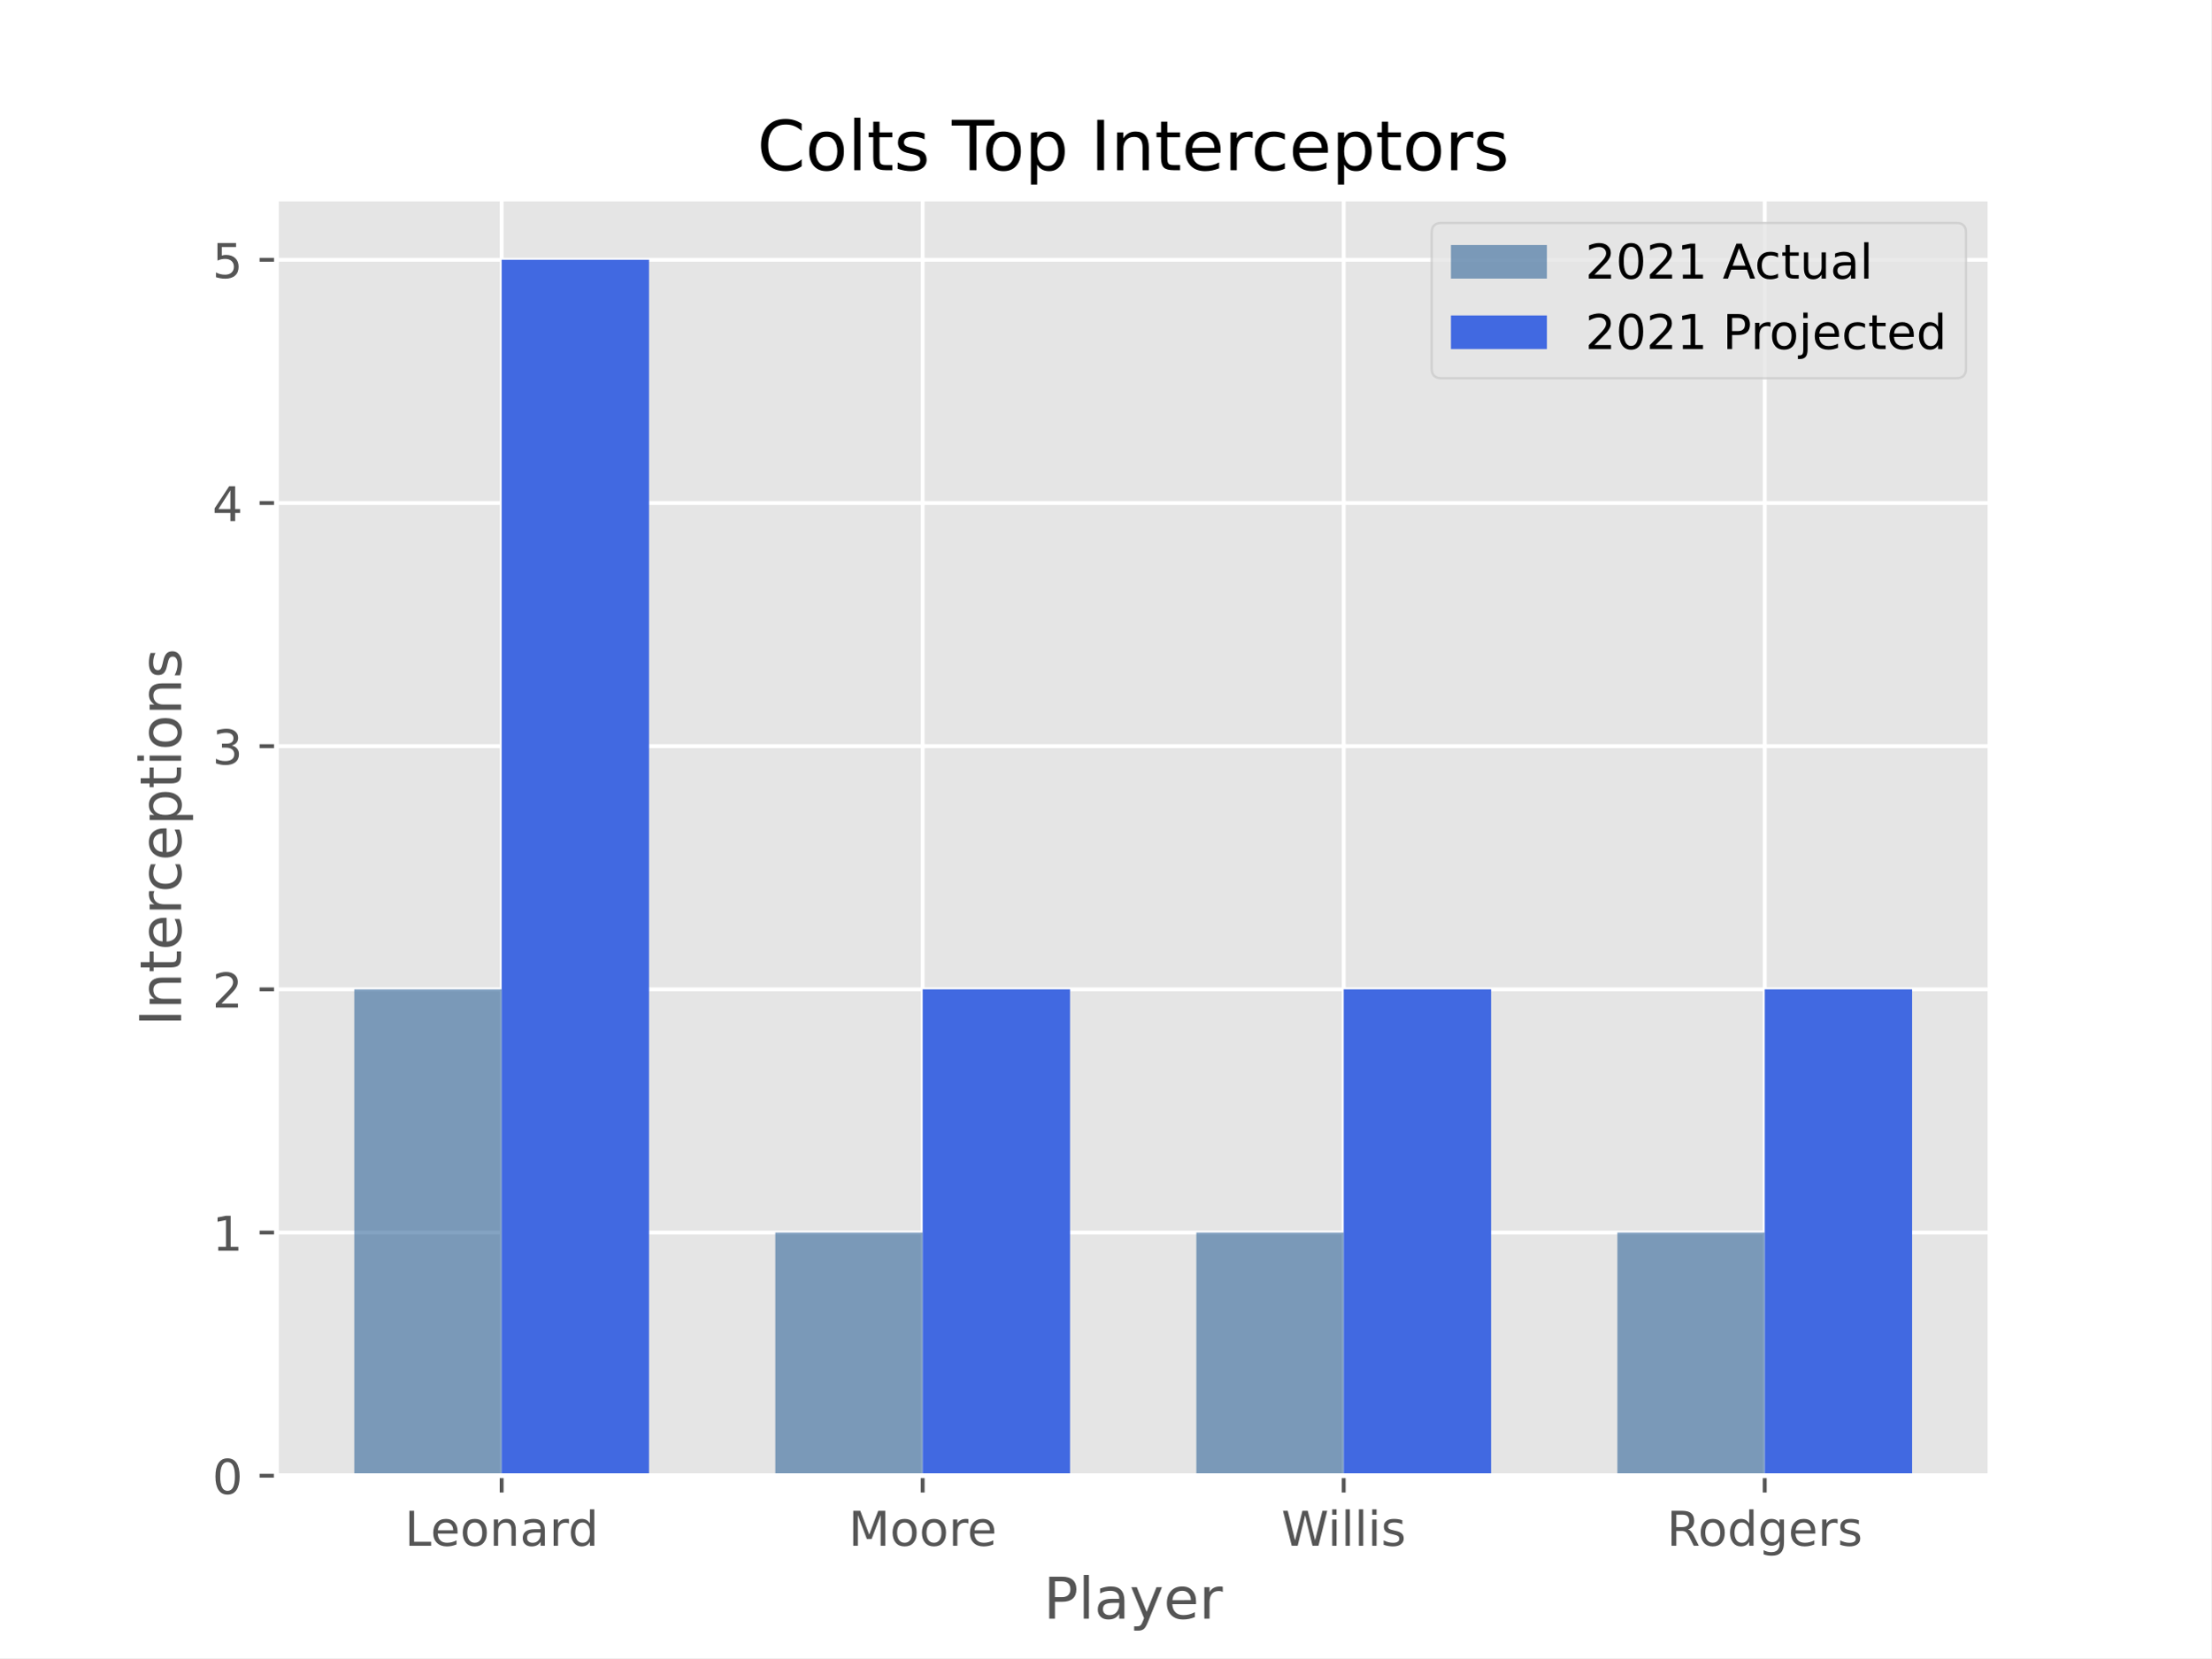
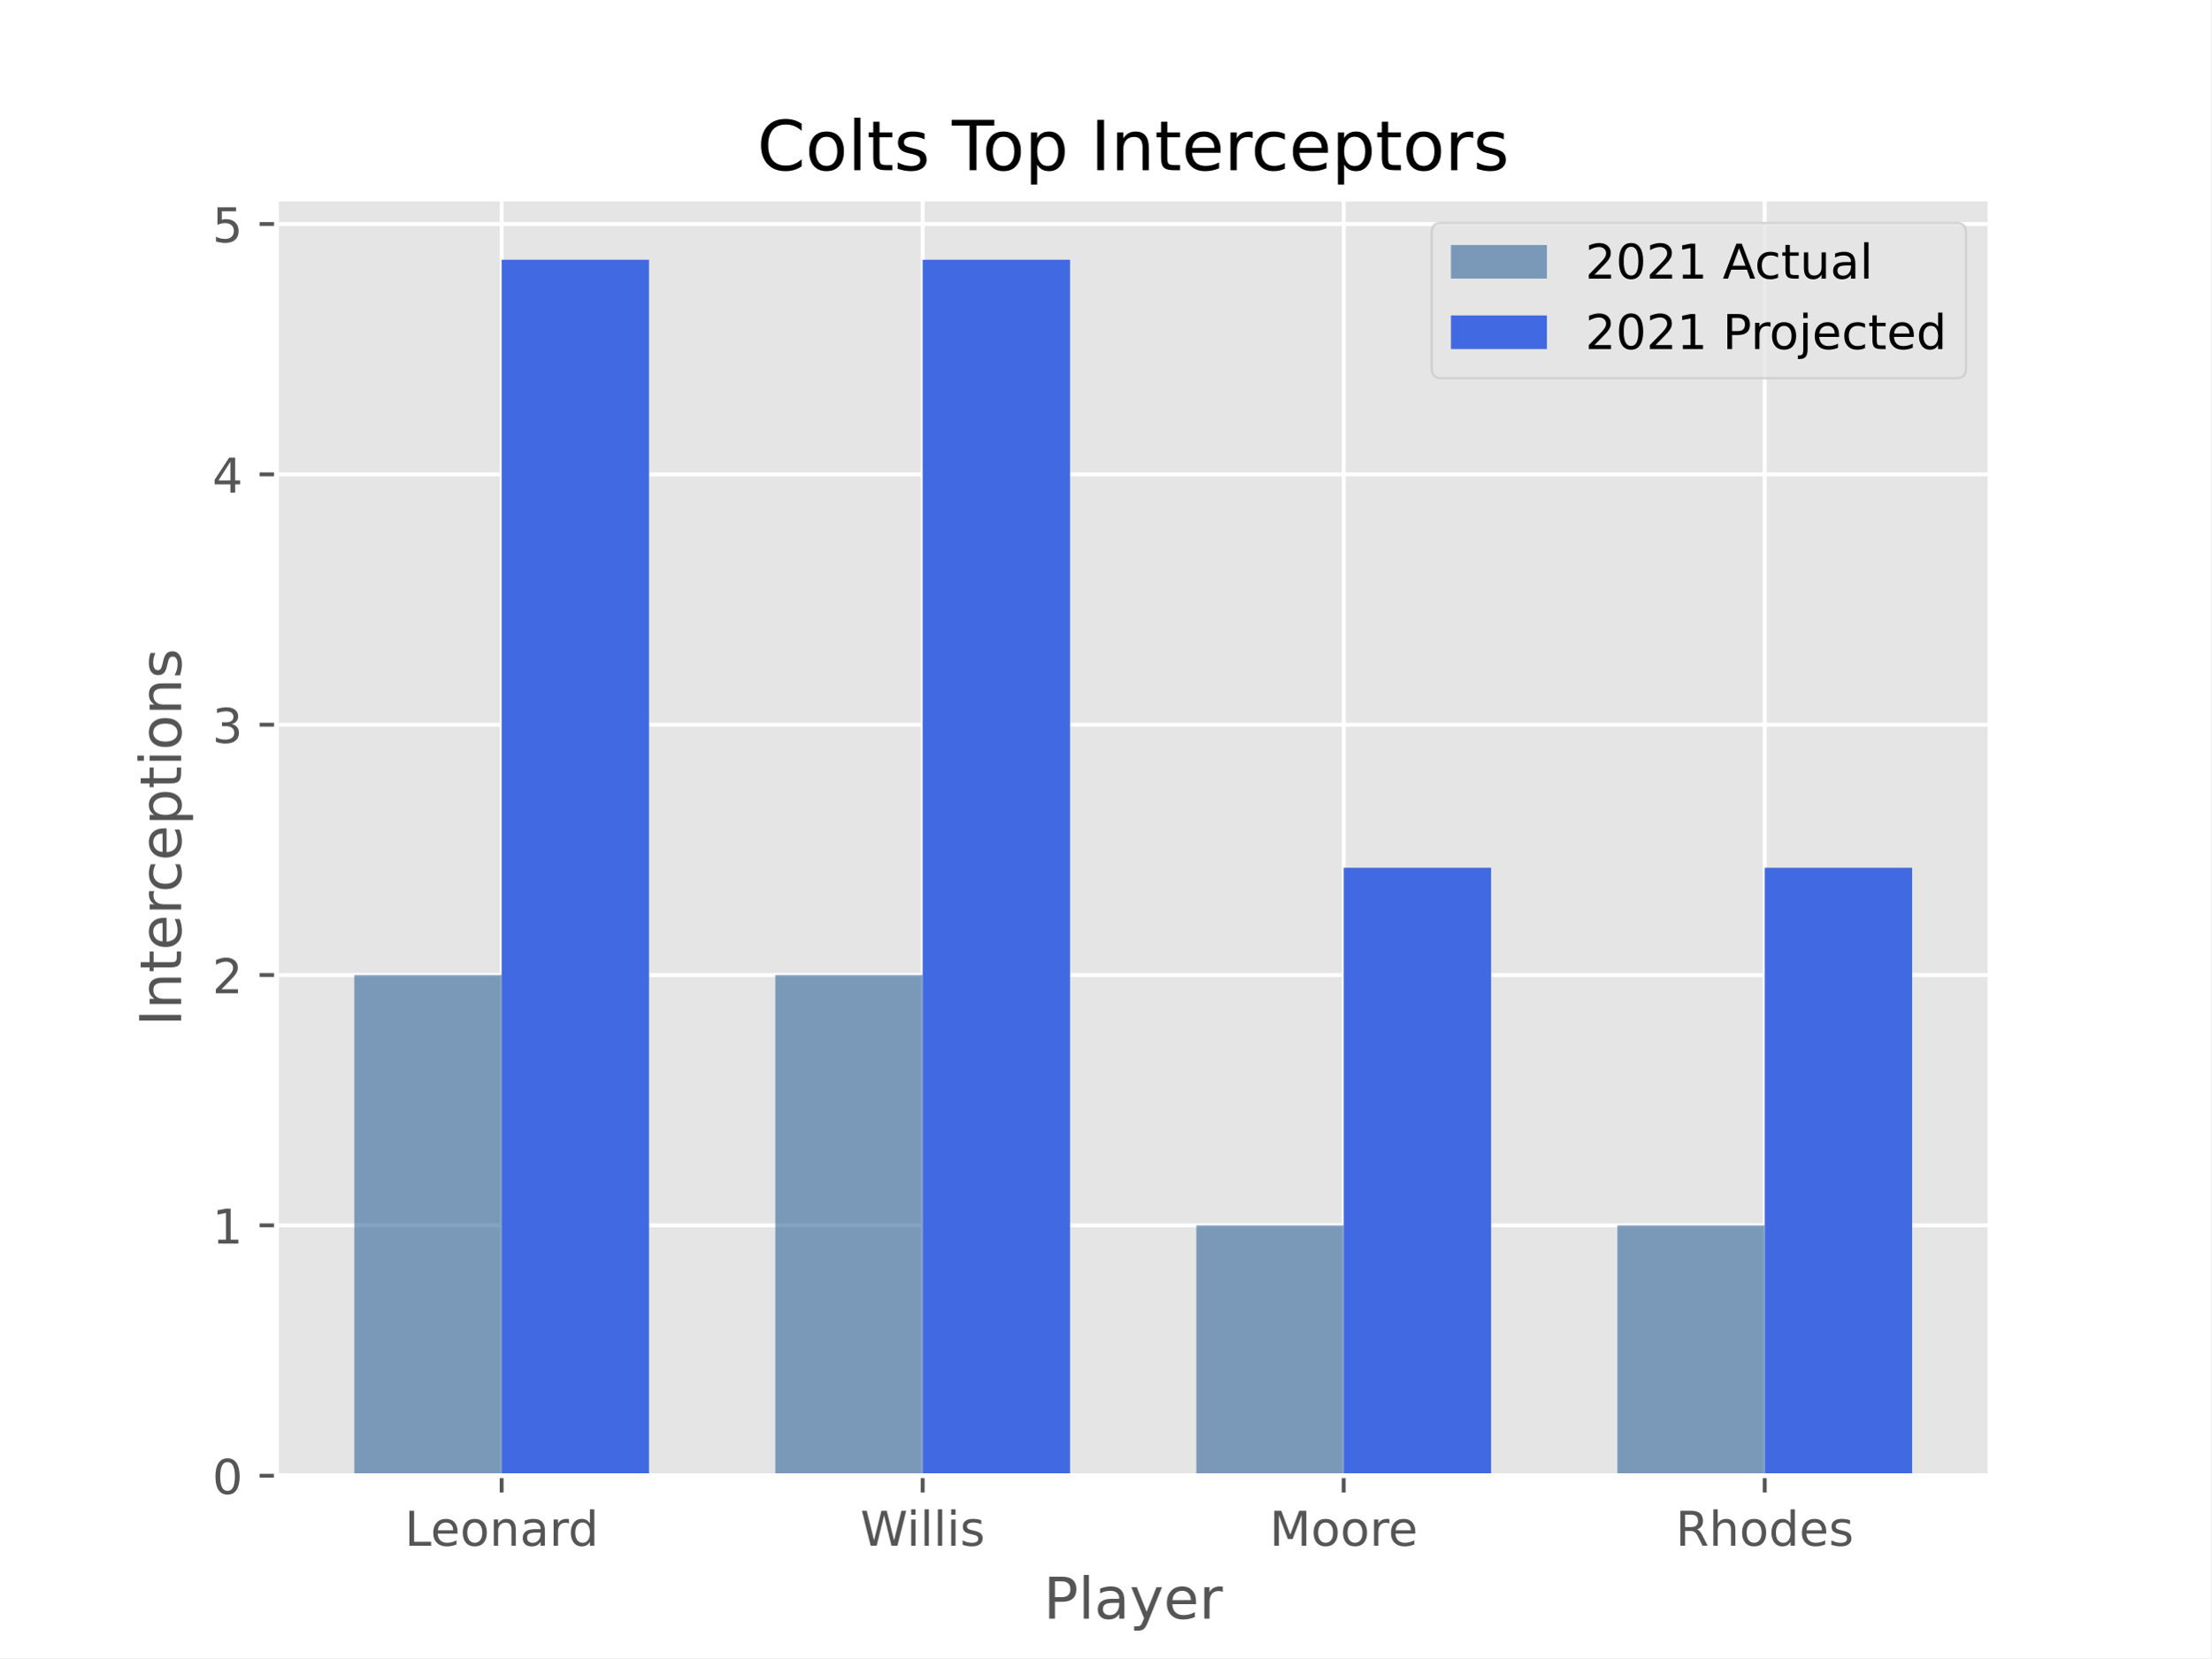
<svg xmlns="http://www.w3.org/2000/svg" xmlns:xlink="http://www.w3.org/1999/xlink" height="345.6pt" version="1.1" viewBox="0 0 460.8 345.6" width="460.8pt">
  <defs>
    <style type="text/css">*{stroke-linecap:butt;stroke-linejoin:round;}</style>
  </defs>
  <g id="figure_1">
    <g id="patch_1">
      <path d="M 0 345.6  L 460.8 345.6  L 460.8 0  L 0 0  z " style="fill:#ffffff;" />
    </g>
    <g id="axes_1">
      <g id="patch_2">
        <path d="M 57.6 307.584  L 414.72 307.584  L 414.72 41.472  L 57.6 41.472  z " style="fill:#e5e5e5;" />
      </g>
      <g id="matplotlib.axis_1">
        <g id="xtick_1">
          <g id="line2d_1">
-             <path clip-path="url(#pdd1d2d1c7d)" d="M 104.543 307.584  L 104.543 41.472  " style="fill:none;stroke:#ffffff;stroke-linecap:square;stroke-width:0.8;" />
+             <path clip-path="url(#p99eccae5c3)" d="M 104.543 307.584  L 104.543 41.472  " style="fill:none;stroke:#ffffff;stroke-linecap:square;stroke-width:0.8;" />
          </g>
          <g id="line2d_2">
            <defs>
-               <path d="M 0 0  L 0 3.5  " id="mfe128bc1e6" style="stroke:#555555;stroke-width:0.8;" />
-             </defs>
-             <g>
-               <use style="fill:#555555;stroke:#555555;stroke-width:0.8;" x="104.543" xlink:href="#mfe128bc1e6" y="307.584" />
+               <path d="M 0 0  L 0 3.5  " id="m686563cf1b" style="stroke:#555555;stroke-width:0.8;" />
+             </defs>
+             <g>
+               <use style="fill:#555555;stroke:#555555;stroke-width:0.8;" x="104.543" xlink:href="#m686563cf1b" y="307.584" />
            </g>
          </g>
          <g id="text_1">
            <g style="fill:#555555;" transform="translate(84.33392 322.1824)scale(0.1 -0.1)">
              <defs>
                <path d="M 628 4666  L 1259 4666  L 1259 531  L 3531 531  L 3531 0  L 628 0  L 628 4666  z " id="DejaVuSans-4c" transform="scale(0.015625)" />
                <path d="M 3597 1894  L 3597 1613  L 953 1613  Q 991 1019 1311 708  Q 1631 397 2203 397  Q 2534 397 2845 478  Q 3156 559 3463 722  L 3463 178  Q 3153 47 2828 -22  Q 2503 -91 2169 -91  Q 1331 -91 842 396  Q 353 884 353 1716  Q 353 2575 817 3079  Q 1281 3584 2069 3584  Q 2775 3584 3186 3129  Q 3597 2675 3597 1894  z M 3022 2063  Q 3016 2534 2758 2815  Q 2500 3097 2075 3097  Q 1594 3097 1305 2825  Q 1016 2553 972 2059  L 3022 2063  z " id="DejaVuSans-65" transform="scale(0.015625)" />
                <path d="M 1959 3097  Q 1497 3097 1228 2736  Q 959 2375 959 1747  Q 959 1119 1226 758  Q 1494 397 1959 397  Q 2419 397 2687 759  Q 2956 1122 2956 1747  Q 2956 2369 2687 2733  Q 2419 3097 1959 3097  z M 1959 3584  Q 2709 3584 3137 3096  Q 3566 2609 3566 1747  Q 3566 888 3137 398  Q 2709 -91 1959 -91  Q 1206 -91 779 398  Q 353 888 353 1747  Q 353 2609 779 3096  Q 1206 3584 1959 3584  z " id="DejaVuSans-6f" transform="scale(0.015625)" />
                <path d="M 3513 2113  L 3513 0  L 2938 0  L 2938 2094  Q 2938 2591 2744 2837  Q 2550 3084 2163 3084  Q 1697 3084 1428 2787  Q 1159 2491 1159 1978  L 1159 0  L 581 0  L 581 3500  L 1159 3500  L 1159 2956  Q 1366 3272 1645 3428  Q 1925 3584 2291 3584  Q 2894 3584 3203 3211  Q 3513 2838 3513 2113  z " id="DejaVuSans-6e" transform="scale(0.015625)" />
                <path d="M 2194 1759  Q 1497 1759 1228 1600  Q 959 1441 959 1056  Q 959 750 1161 570  Q 1363 391 1709 391  Q 2188 391 2477 730  Q 2766 1069 2766 1631  L 2766 1759  L 2194 1759  z M 3341 1997  L 3341 0  L 2766 0  L 2766 531  Q 2569 213 2275 61  Q 1981 -91 1556 -91  Q 1019 -91 701 211  Q 384 513 384 1019  Q 384 1609 779 1909  Q 1175 2209 1959 2209  L 2766 2209  L 2766 2266  Q 2766 2663 2505 2880  Q 2244 3097 1772 3097  Q 1472 3097 1187 3025  Q 903 2953 641 2809  L 641 3341  Q 956 3463 1253 3523  Q 1550 3584 1831 3584  Q 2591 3584 2966 3190  Q 3341 2797 3341 1997  z " id="DejaVuSans-61" transform="scale(0.015625)" />
                <path d="M 2631 2963  Q 2534 3019 2420 3045  Q 2306 3072 2169 3072  Q 1681 3072 1420 2755  Q 1159 2438 1159 1844  L 1159 0  L 581 0  L 581 3500  L 1159 3500  L 1159 2956  Q 1341 3275 1631 3429  Q 1922 3584 2338 3584  Q 2397 3584 2469 3576  Q 2541 3569 2628 3553  L 2631 2963  z " id="DejaVuSans-72" transform="scale(0.015625)" />
                <path d="M 2906 2969  L 2906 4863  L 3481 4863  L 3481 0  L 2906 0  L 2906 525  Q 2725 213 2448 61  Q 2172 -91 1784 -91  Q 1150 -91 751 415  Q 353 922 353 1747  Q 353 2572 751 3078  Q 1150 3584 1784 3584  Q 2172 3584 2448 3432  Q 2725 3281 2906 2969  z M 947 1747  Q 947 1113 1208 752  Q 1469 391 1925 391  Q 2381 391 2643 752  Q 2906 1113 2906 1747  Q 2906 2381 2643 2742  Q 2381 3103 1925 3103  Q 1469 3103 1208 2742  Q 947 2381 947 1747  z " id="DejaVuSans-64" transform="scale(0.015625)" />
              </defs>
              <use xlink:href="#DejaVuSans-4c" />
              <use x="53.963" xlink:href="#DejaVuSans-65" />
              <use x="115.486" xlink:href="#DejaVuSans-6f" />
              <use x="176.668" xlink:href="#DejaVuSans-6e" />
              <use x="240.047" xlink:href="#DejaVuSans-61" />
              <use x="301.326" xlink:href="#DejaVuSans-72" />
              <use x="340.689" xlink:href="#DejaVuSans-64" />
            </g>
          </g>
        </g>
        <g id="xtick_2">
          <g id="line2d_3">
-             <path clip-path="url(#pdd1d2d1c7d)" d="M 192.288 307.584  L 192.288 41.472  " style="fill:none;stroke:#ffffff;stroke-linecap:square;stroke-width:0.8;" />
+             <path clip-path="url(#p99eccae5c3)" d="M 192.288 307.584  L 192.288 41.472  " style="fill:none;stroke:#ffffff;stroke-linecap:square;stroke-width:0.8;" />
          </g>
          <g id="line2d_4">
            <g>
-               <use style="fill:#555555;stroke:#555555;stroke-width:0.8;" x="192.288" xlink:href="#mfe128bc1e6" y="307.584" />
+               <use style="fill:#555555;stroke:#555555;stroke-width:0.8;" x="192.288" xlink:href="#m686563cf1b" y="307.584" />
            </g>
          </g>
          <g id="text_2">
-             <g style="fill:#555555;" transform="translate(176.8354 322.1824)scale(0.1 -0.1)">
-               <defs>
-                 <path d="M 628 4666  L 1569 4666  L 2759 1491  L 3956 4666  L 4897 4666  L 4897 0  L 4281 0  L 4281 4097  L 3078 897  L 2444 897  L 1241 4097  L 1241 0  L 628 0  L 628 4666  z " id="DejaVuSans-4d" transform="scale(0.015625)" />
-               </defs>
-               <use xlink:href="#DejaVuSans-4d" />
-               <use x="86.279" xlink:href="#DejaVuSans-6f" />
-               <use x="147.461" xlink:href="#DejaVuSans-6f" />
-               <use x="208.643" xlink:href="#DejaVuSans-72" />
-               <use x="247.506" xlink:href="#DejaVuSans-65" />
-             </g>
-           </g>
-         </g>
-         <g id="xtick_3">
-           <g id="line2d_5">
-             <path clip-path="url(#pdd1d2d1c7d)" d="M 280.032 307.584  L 280.032 41.472  " style="fill:none;stroke:#ffffff;stroke-linecap:square;stroke-width:0.8;" />
-           </g>
-           <g id="line2d_6">
-             <g>
-               <use style="fill:#555555;stroke:#555555;stroke-width:0.8;" x="280.032" xlink:href="#mfe128bc1e6" y="307.584" />
-             </g>
-           </g>
-           <g id="text_3">
-             <g style="fill:#555555;" transform="translate(267.04 322.1824)scale(0.1 -0.1)">
+             <g style="fill:#555555;" transform="translate(179.2956 322.1824)scale(0.1 -0.1)">
              <defs>
                <path d="M 213 4666  L 850 4666  L 1831 722  L 2809 4666  L 3519 4666  L 4500 722  L 5478 4666  L 6119 4666  L 4947 0  L 4153 0  L 3169 4050  L 2175 0  L 1381 0  L 213 4666  z " id="DejaVuSans-57" transform="scale(0.015625)" />
                <path d="M 603 3500  L 1178 3500  L 1178 0  L 603 0  L 603 3500  z M 603 4863  L 1178 4863  L 1178 4134  L 603 4134  L 603 4863  z " id="DejaVuSans-69" transform="scale(0.015625)" />
                <path d="M 603 4863  L 1178 4863  L 1178 0  L 603 0  L 603 4863  z " id="DejaVuSans-6c" transform="scale(0.015625)" />
                <path d="M 2834 3397  L 2834 2853  Q 2591 2978 2328 3040  Q 2066 3103 1784 3103  Q 1356 3103 1142 2972  Q 928 2841 928 2578  Q 928 2378 1081 2264  Q 1234 2150 1697 2047  L 1894 2003  Q 2506 1872 2764 1633  Q 3022 1394 3022 966  Q 3022 478 2636 193  Q 2250 -91 1575 -91  Q 1294 -91 989 -36  Q 684 19 347 128  L 347 722  Q 666 556 975 473  Q 1284 391 1588 391  Q 1994 391 2212 530  Q 2431 669 2431 922  Q 2431 1156 2273 1281  Q 2116 1406 1581 1522  L 1381 1569  Q 847 1681 609 1914  Q 372 2147 372 2553  Q 372 3047 722 3315  Q 1072 3584 1716 3584  Q 2034 3584 2315 3537  Q 2597 3491 2834 3397  z " id="DejaVuSans-73" transform="scale(0.015625)" />
              </defs>
              <use xlink:href="#DejaVuSans-57" />
              <use x="96.627" xlink:href="#DejaVuSans-69" />
              <use x="124.41" xlink:href="#DejaVuSans-6c" />
              <use x="152.193" xlink:href="#DejaVuSans-6c" />
              <use x="179.977" xlink:href="#DejaVuSans-69" />
              <use x="207.76" xlink:href="#DejaVuSans-73" />
            </g>
          </g>
        </g>
+         <g id="xtick_3">
+           <g id="line2d_5">
+             <path clip-path="url(#p99eccae5c3)" d="M 280.032 307.584  L 280.032 41.472  " style="fill:none;stroke:#ffffff;stroke-linecap:square;stroke-width:0.8;" />
+           </g>
+           <g id="line2d_6">
+             <g>
+               <use style="fill:#555555;stroke:#555555;stroke-width:0.8;" x="280.032" xlink:href="#m686563cf1b" y="307.584" />
+             </g>
+           </g>
+           <g id="text_3">
+             <g style="fill:#555555;" transform="translate(264.5799 322.1824)scale(0.1 -0.1)">
+               <defs>
+                 <path d="M 628 4666  L 1569 4666  L 2759 1491  L 3956 4666  L 4897 4666  L 4897 0  L 4281 0  L 4281 4097  L 3078 897  L 2444 897  L 1241 4097  L 1241 0  L 628 0  L 628 4666  z " id="DejaVuSans-4d" transform="scale(0.015625)" />
+               </defs>
+               <use xlink:href="#DejaVuSans-4d" />
+               <use x="86.279" xlink:href="#DejaVuSans-6f" />
+               <use x="147.461" xlink:href="#DejaVuSans-6f" />
+               <use x="208.643" xlink:href="#DejaVuSans-72" />
+               <use x="247.506" xlink:href="#DejaVuSans-65" />
+             </g>
+           </g>
+         </g>
        <g id="xtick_4">
          <g id="line2d_7">
-             <path clip-path="url(#pdd1d2d1c7d)" d="M 367.777 307.584  L 367.777 41.472  " style="fill:none;stroke:#ffffff;stroke-linecap:square;stroke-width:0.8;" />
+             <path clip-path="url(#p99eccae5c3)" d="M 367.777 307.584  L 367.777 41.472  " style="fill:none;stroke:#ffffff;stroke-linecap:square;stroke-width:0.8;" />
          </g>
          <g id="line2d_8">
            <g>
-               <use style="fill:#555555;stroke:#555555;stroke-width:0.8;" x="367.777" xlink:href="#mfe128bc1e6" y="307.584" />
+               <use style="fill:#555555;stroke:#555555;stroke-width:0.8;" x="367.777" xlink:href="#m686563cf1b" y="307.584" />
            </g>
          </g>
          <g id="text_4">
-             <g style="fill:#555555;" transform="translate(347.383 322.1824)scale(0.1 -0.1)">
+             <g style="fill:#555555;" transform="translate(349.2189 322.1824)scale(0.1 -0.1)">
              <defs>
                <path d="M 2841 2188  Q 3044 2119 3236 1894  Q 3428 1669 3622 1275  L 4263 0  L 3584 0  L 2988 1197  Q 2756 1666 2539 1819  Q 2322 1972 1947 1972  L 1259 1972  L 1259 0  L 628 0  L 628 4666  L 2053 4666  Q 2853 4666 3247 4331  Q 3641 3997 3641 3322  Q 3641 2881 3436 2590  Q 3231 2300 2841 2188  z M 1259 4147  L 1259 2491  L 2053 2491  Q 2509 2491 2742 2702  Q 2975 2913 2975 3322  Q 2975 3731 2742 3939  Q 2509 4147 2053 4147  L 1259 4147  z " id="DejaVuSans-52" transform="scale(0.015625)" />
-                 <path d="M 2906 1791  Q 2906 2416 2648 2759  Q 2391 3103 1925 3103  Q 1463 3103 1205 2759  Q 947 2416 947 1791  Q 947 1169 1205 825  Q 1463 481 1925 481  Q 2391 481 2648 825  Q 2906 1169 2906 1791  z M 3481 434  Q 3481 -459 3084 -895  Q 2688 -1331 1869 -1331  Q 1566 -1331 1297 -1286  Q 1028 -1241 775 -1147  L 775 -588  Q 1028 -725 1275 -790  Q 1522 -856 1778 -856  Q 2344 -856 2625 -561  Q 2906 -266 2906 331  L 2906 616  Q 2728 306 2450 153  Q 2172 0 1784 0  Q 1141 0 747 490  Q 353 981 353 1791  Q 353 2603 747 3093  Q 1141 3584 1784 3584  Q 2172 3584 2450 3431  Q 2728 3278 2906 2969  L 2906 3500  L 3481 3500  L 3481 434  z " id="DejaVuSans-67" transform="scale(0.015625)" />
+                 <path d="M 3513 2113  L 3513 0  L 2938 0  L 2938 2094  Q 2938 2591 2744 2837  Q 2550 3084 2163 3084  Q 1697 3084 1428 2787  Q 1159 2491 1159 1978  L 1159 0  L 581 0  L 581 4863  L 1159 4863  L 1159 2956  Q 1366 3272 1645 3428  Q 1925 3584 2291 3584  Q 2894 3584 3203 3211  Q 3513 2838 3513 2113  z " id="DejaVuSans-68" transform="scale(0.015625)" />
              </defs>
              <use xlink:href="#DejaVuSans-52" />
-               <use x="64.982" xlink:href="#DejaVuSans-6f" />
-               <use x="126.164" xlink:href="#DejaVuSans-64" />
-               <use x="189.641" xlink:href="#DejaVuSans-67" />
-               <use x="253.117" xlink:href="#DejaVuSans-65" />
-               <use x="314.641" xlink:href="#DejaVuSans-72" />
-               <use x="355.754" xlink:href="#DejaVuSans-73" />
+               <use x="69.482" xlink:href="#DejaVuSans-68" />
+               <use x="132.861" xlink:href="#DejaVuSans-6f" />
+               <use x="194.043" xlink:href="#DejaVuSans-64" />
+               <use x="257.52" xlink:href="#DejaVuSans-65" />
+               <use x="319.043" xlink:href="#DejaVuSans-73" />
            </g>
          </g>
        </g>
        <g id="text_5">
          <g style="fill:#555555;" transform="translate(217.4888 337.3802)scale(0.12 -0.12)">
            <defs>
              <path d="M 1259 4147  L 1259 2394  L 2053 2394  Q 2494 2394 2734 2622  Q 2975 2850 2975 3272  Q 2975 3691 2734 3919  Q 2494 4147 2053 4147  L 1259 4147  z M 628 4666  L 2053 4666  Q 2838 4666 3239 4311  Q 3641 3956 3641 3272  Q 3641 2581 3239 2228  Q 2838 1875 2053 1875  L 1259 1875  L 1259 0  L 628 0  L 628 4666  z " id="DejaVuSans-50" transform="scale(0.015625)" />
              <path d="M 2059 -325  Q 1816 -950 1584 -1140  Q 1353 -1331 966 -1331  L 506 -1331  L 506 -850  L 844 -850  Q 1081 -850 1212 -737  Q 1344 -625 1503 -206  L 1606 56  L 191 3500  L 800 3500  L 1894 763  L 2988 3500  L 3597 3500  L 2059 -325  z " id="DejaVuSans-79" transform="scale(0.015625)" />
            </defs>
            <use xlink:href="#DejaVuSans-50" />
            <use x="60.303" xlink:href="#DejaVuSans-6c" />
            <use x="88.086" xlink:href="#DejaVuSans-61" />
            <use x="149.365" xlink:href="#DejaVuSans-79" />
            <use x="208.545" xlink:href="#DejaVuSans-65" />
            <use x="270.068" xlink:href="#DejaVuSans-72" />
          </g>
        </g>
      </g>
      <g id="matplotlib.axis_2">
        <g id="ytick_1">
          <g id="line2d_9">
-             <path clip-path="url(#pdd1d2d1c7d)" d="M 57.6 307.584  L 414.72 307.584  " style="fill:none;stroke:#ffffff;stroke-linecap:square;stroke-width:0.8;" />
+             <path clip-path="url(#p99eccae5c3)" d="M 57.6 307.584  L 414.72 307.584  " style="fill:none;stroke:#ffffff;stroke-linecap:square;stroke-width:0.8;" />
          </g>
          <g id="line2d_10">
            <defs>
-               <path d="M 0 0  L -3.5 0  " id="m02edca5cf5" style="stroke:#555555;stroke-width:0.8;" />
-             </defs>
-             <g>
-               <use style="fill:#555555;stroke:#555555;stroke-width:0.8;" x="57.6" xlink:href="#m02edca5cf5" y="307.584" />
+               <path d="M 0 0  L -3.5 0  " id="m57bf8f2ff0" style="stroke:#555555;stroke-width:0.8;" />
+             </defs>
+             <g>
+               <use style="fill:#555555;stroke:#555555;stroke-width:0.8;" x="57.6" xlink:href="#m57bf8f2ff0" y="307.584" />
            </g>
          </g>
          <g id="text_6">
            <g style="fill:#555555;" transform="translate(44.2375 311.3832)scale(0.1 -0.1)">
              <defs>
                <path d="M 2034 4250  Q 1547 4250 1301 3770  Q 1056 3291 1056 2328  Q 1056 1369 1301 889  Q 1547 409 2034 409  Q 2525 409 2770 889  Q 3016 1369 3016 2328  Q 3016 3291 2770 3770  Q 2525 4250 2034 4250  z M 2034 4750  Q 2819 4750 3233 4129  Q 3647 3509 3647 2328  Q 3647 1150 3233 529  Q 2819 -91 2034 -91  Q 1250 -91 836 529  Q 422 1150 422 2328  Q 422 3509 836 4129  Q 1250 4750 2034 4750  z " id="DejaVuSans-30" transform="scale(0.015625)" />
              </defs>
              <use xlink:href="#DejaVuSans-30" />
            </g>
          </g>
        </g>
        <g id="ytick_2">
          <g id="line2d_11">
-             <path clip-path="url(#pdd1d2d1c7d)" d="M 57.6 256.896  L 414.72 256.896  " style="fill:none;stroke:#ffffff;stroke-linecap:square;stroke-width:0.8;" />
+             <path clip-path="url(#p99eccae5c3)" d="M 57.6 255.405  L 414.72 255.405  " style="fill:none;stroke:#ffffff;stroke-linecap:square;stroke-width:0.8;" />
          </g>
          <g id="line2d_12">
            <g>
-               <use style="fill:#555555;stroke:#555555;stroke-width:0.8;" x="57.6" xlink:href="#m02edca5cf5" y="256.896" />
+               <use style="fill:#555555;stroke:#555555;stroke-width:0.8;" x="57.6" xlink:href="#m57bf8f2ff0" y="255.405" />
            </g>
          </g>
          <g id="text_7">
-             <g style="fill:#555555;" transform="translate(44.2375 260.6952)scale(0.1 -0.1)">
+             <g style="fill:#555555;" transform="translate(44.2375 259.2044)scale(0.1 -0.1)">
              <defs>
                <path d="M 794 531  L 1825 531  L 1825 4091  L 703 3866  L 703 4441  L 1819 4666  L 2450 4666  L 2450 531  L 3481 531  L 3481 0  L 794 0  L 794 531  z " id="DejaVuSans-31" transform="scale(0.015625)" />
              </defs>
              <use xlink:href="#DejaVuSans-31" />
            </g>
          </g>
        </g>
        <g id="ytick_3">
          <g id="line2d_13">
-             <path clip-path="url(#pdd1d2d1c7d)" d="M 57.6 206.208  L 414.72 206.208  " style="fill:none;stroke:#ffffff;stroke-linecap:square;stroke-width:0.8;" />
+             <path clip-path="url(#p99eccae5c3)" d="M 57.6 203.226  L 414.72 203.226  " style="fill:none;stroke:#ffffff;stroke-linecap:square;stroke-width:0.8;" />
          </g>
          <g id="line2d_14">
            <g>
-               <use style="fill:#555555;stroke:#555555;stroke-width:0.8;" x="57.6" xlink:href="#m02edca5cf5" y="206.208" />
+               <use style="fill:#555555;stroke:#555555;stroke-width:0.8;" x="57.6" xlink:href="#m57bf8f2ff0" y="203.226" />
            </g>
          </g>
          <g id="text_8">
-             <g style="fill:#555555;" transform="translate(44.2375 210.0072)scale(0.1 -0.1)">
+             <g style="fill:#555555;" transform="translate(44.2375 207.0256)scale(0.1 -0.1)">
              <defs>
                <path d="M 1228 531  L 3431 531  L 3431 0  L 469 0  L 469 531  Q 828 903 1448 1529  Q 2069 2156 2228 2338  Q 2531 2678 2651 2914  Q 2772 3150 2772 3378  Q 2772 3750 2511 3984  Q 2250 4219 1831 4219  Q 1534 4219 1204 4116  Q 875 4013 500 3803  L 500 4441  Q 881 4594 1212 4672  Q 1544 4750 1819 4750  Q 2544 4750 2975 4387  Q 3406 4025 3406 3419  Q 3406 3131 3298 2873  Q 3191 2616 2906 2266  Q 2828 2175 2409 1742  Q 1991 1309 1228 531  z " id="DejaVuSans-32" transform="scale(0.015625)" />
              </defs>
              <use xlink:href="#DejaVuSans-32" />
            </g>
          </g>
        </g>
        <g id="ytick_4">
          <g id="line2d_15">
-             <path clip-path="url(#pdd1d2d1c7d)" d="M 57.6 155.52  L 414.72 155.52  " style="fill:none;stroke:#ffffff;stroke-linecap:square;stroke-width:0.8;" />
+             <path clip-path="url(#p99eccae5c3)" d="M 57.6 151.048  L 414.72 151.048  " style="fill:none;stroke:#ffffff;stroke-linecap:square;stroke-width:0.8;" />
          </g>
          <g id="line2d_16">
            <g>
-               <use style="fill:#555555;stroke:#555555;stroke-width:0.8;" x="57.6" xlink:href="#m02edca5cf5" y="155.52" />
+               <use style="fill:#555555;stroke:#555555;stroke-width:0.8;" x="57.6" xlink:href="#m57bf8f2ff0" y="151.048" />
            </g>
          </g>
          <g id="text_9">
-             <g style="fill:#555555;" transform="translate(44.2375 159.3192)scale(0.1 -0.1)">
+             <g style="fill:#555555;" transform="translate(44.2375 154.8467)scale(0.1 -0.1)">
              <defs>
                <path d="M 2597 2516  Q 3050 2419 3304 2112  Q 3559 1806 3559 1356  Q 3559 666 3084 287  Q 2609 -91 1734 -91  Q 1441 -91 1130 -33  Q 819 25 488 141  L 488 750  Q 750 597 1062 519  Q 1375 441 1716 441  Q 2309 441 2620 675  Q 2931 909 2931 1356  Q 2931 1769 2642 2001  Q 2353 2234 1838 2234  L 1294 2234  L 1294 2753  L 1863 2753  Q 2328 2753 2575 2939  Q 2822 3125 2822 3475  Q 2822 3834 2567 4026  Q 2313 4219 1838 4219  Q 1578 4219 1281 4162  Q 984 4106 628 3988  L 628 4550  Q 988 4650 1302 4700  Q 1616 4750 1894 4750  Q 2613 4750 3031 4423  Q 3450 4097 3450 3541  Q 3450 3153 3228 2886  Q 3006 2619 2597 2516  z " id="DejaVuSans-33" transform="scale(0.015625)" />
              </defs>
              <use xlink:href="#DejaVuSans-33" />
            </g>
          </g>
        </g>
        <g id="ytick_5">
          <g id="line2d_17">
-             <path clip-path="url(#pdd1d2d1c7d)" d="M 57.6 104.832  L 414.72 104.832  " style="fill:none;stroke:#ffffff;stroke-linecap:square;stroke-width:0.8;" />
+             <path clip-path="url(#p99eccae5c3)" d="M 57.6 98.869  L 414.72 98.869  " style="fill:none;stroke:#ffffff;stroke-linecap:square;stroke-width:0.8;" />
          </g>
          <g id="line2d_18">
            <g>
-               <use style="fill:#555555;stroke:#555555;stroke-width:0.8;" x="57.6" xlink:href="#m02edca5cf5" y="104.832" />
+               <use style="fill:#555555;stroke:#555555;stroke-width:0.8;" x="57.6" xlink:href="#m57bf8f2ff0" y="98.869" />
            </g>
          </g>
          <g id="text_10">
-             <g style="fill:#555555;" transform="translate(44.2375 108.6312)scale(0.1 -0.1)">
+             <g style="fill:#555555;" transform="translate(44.2375 102.6679)scale(0.1 -0.1)">
              <defs>
                <path d="M 2419 4116  L 825 1625  L 2419 1625  L 2419 4116  z M 2253 4666  L 3047 4666  L 3047 1625  L 3713 1625  L 3713 1100  L 3047 1100  L 3047 0  L 2419 0  L 2419 1100  L 313 1100  L 313 1709  L 2253 4666  z " id="DejaVuSans-34" transform="scale(0.015625)" />
              </defs>
              <use xlink:href="#DejaVuSans-34" />
            </g>
          </g>
        </g>
        <g id="ytick_6">
          <g id="line2d_19">
-             <path clip-path="url(#pdd1d2d1c7d)" d="M 57.6 54.144  L 414.72 54.144  " style="fill:none;stroke:#ffffff;stroke-linecap:square;stroke-width:0.8;" />
+             <path clip-path="url(#p99eccae5c3)" d="M 57.6 46.69  L 414.72 46.69  " style="fill:none;stroke:#ffffff;stroke-linecap:square;stroke-width:0.8;" />
          </g>
          <g id="line2d_20">
            <g>
-               <use style="fill:#555555;stroke:#555555;stroke-width:0.8;" x="57.6" xlink:href="#m02edca5cf5" y="54.144" />
+               <use style="fill:#555555;stroke:#555555;stroke-width:0.8;" x="57.6" xlink:href="#m57bf8f2ff0" y="46.69" />
            </g>
          </g>
          <g id="text_11">
-             <g style="fill:#555555;" transform="translate(44.2375 57.94322)scale(0.1 -0.1)">
+             <g style="fill:#555555;" transform="translate(44.2375 50.4891)scale(0.1 -0.1)">
              <defs>
                <path d="M 691 4666  L 3169 4666  L 3169 4134  L 1269 4134  L 1269 2991  Q 1406 3038 1543 3061  Q 1681 3084 1819 3084  Q 2600 3084 3056 2656  Q 3513 2228 3513 1497  Q 3513 744 3044 326  Q 2575 -91 1722 -91  Q 1428 -91 1123 -41  Q 819 9 494 109  L 494 744  Q 775 591 1075 516  Q 1375 441 1709 441  Q 2250 441 2565 725  Q 2881 1009 2881 1497  Q 2881 1984 2565 2268  Q 2250 2553 1709 2553  Q 1456 2553 1204 2497  Q 953 2441 691 2322  L 691 4666  z " id="DejaVuSans-35" transform="scale(0.015625)" />
              </defs>
              <use xlink:href="#DejaVuSans-35" />
            </g>
          </g>
        </g>
        <g id="text_12">
          <g style="fill:#555555;" transform="translate(37.74188 213.8946)rotate(-90)scale(0.12 -0.12)">
            <defs>
              <path d="M 628 4666  L 1259 4666  L 1259 0  L 628 0  L 628 4666  z " id="DejaVuSans-49" transform="scale(0.015625)" />
              <path d="M 1172 4494  L 1172 3500  L 2356 3500  L 2356 3053  L 1172 3053  L 1172 1153  Q 1172 725 1289 603  Q 1406 481 1766 481  L 2356 481  L 2356 0  L 1766 0  Q 1100 0 847 248  Q 594 497 594 1153  L 594 3053  L 172 3053  L 172 3500  L 594 3500  L 594 4494  L 1172 4494  z " id="DejaVuSans-74" transform="scale(0.015625)" />
              <path d="M 3122 3366  L 3122 2828  Q 2878 2963 2633 3030  Q 2388 3097 2138 3097  Q 1578 3097 1268 2742  Q 959 2388 959 1747  Q 959 1106 1268 751  Q 1578 397 2138 397  Q 2388 397 2633 464  Q 2878 531 3122 666  L 3122 134  Q 2881 22 2623 -34  Q 2366 -91 2075 -91  Q 1284 -91 818 406  Q 353 903 353 1747  Q 353 2603 823 3093  Q 1294 3584 2113 3584  Q 2378 3584 2631 3529  Q 2884 3475 3122 3366  z " id="DejaVuSans-63" transform="scale(0.015625)" />
              <path d="M 1159 525  L 1159 -1331  L 581 -1331  L 581 3500  L 1159 3500  L 1159 2969  Q 1341 3281 1617 3432  Q 1894 3584 2278 3584  Q 2916 3584 3314 3078  Q 3713 2572 3713 1747  Q 3713 922 3314 415  Q 2916 -91 2278 -91  Q 1894 -91 1617 61  Q 1341 213 1159 525  z M 3116 1747  Q 3116 2381 2855 2742  Q 2594 3103 2138 3103  Q 1681 3103 1420 2742  Q 1159 2381 1159 1747  Q 1159 1113 1420 752  Q 1681 391 2138 391  Q 2594 391 2855 752  Q 3116 1113 3116 1747  z " id="DejaVuSans-70" transform="scale(0.015625)" />
            </defs>
            <use xlink:href="#DejaVuSans-49" />
            <use x="29.492" xlink:href="#DejaVuSans-6e" />
            <use x="92.871" xlink:href="#DejaVuSans-74" />
            <use x="132.08" xlink:href="#DejaVuSans-65" />
            <use x="193.604" xlink:href="#DejaVuSans-72" />
            <use x="232.467" xlink:href="#DejaVuSans-63" />
            <use x="287.447" xlink:href="#DejaVuSans-65" />
            <use x="348.971" xlink:href="#DejaVuSans-70" />
            <use x="412.447" xlink:href="#DejaVuSans-74" />
            <use x="451.656" xlink:href="#DejaVuSans-69" />
            <use x="479.439" xlink:href="#DejaVuSans-6f" />
            <use x="540.621" xlink:href="#DejaVuSans-6e" />
            <use x="604" xlink:href="#DejaVuSans-73" />
          </g>
        </g>
      </g>
      <g id="patch_3">
-         <path clip-path="url(#pdd1d2d1c7d)" d="M 73.833 307.584  L 104.543 307.584  L 104.543 206.208  L 73.833 206.208  z " style="fill:#336699;fill-opacity:0.6;" />
+         <path clip-path="url(#p99eccae5c3)" d="M 73.833 307.584  L 104.543 307.584  L 104.543 203.226  L 73.833 203.226  z " style="fill:#336699;fill-opacity:0.6;" />
      </g>
      <g id="patch_4">
-         <path clip-path="url(#pdd1d2d1c7d)" d="M 161.577 307.584  L 192.288 307.584  L 192.288 256.896  L 161.577 256.896  z " style="fill:#336699;fill-opacity:0.6;" />
+         <path clip-path="url(#p99eccae5c3)" d="M 161.577 307.584  L 192.288 307.584  L 192.288 203.226  L 161.577 203.226  z " style="fill:#336699;fill-opacity:0.6;" />
      </g>
      <g id="patch_5">
-         <path clip-path="url(#pdd1d2d1c7d)" d="M 249.322 307.584  L 280.032 307.584  L 280.032 256.896  L 249.322 256.896  z " style="fill:#336699;fill-opacity:0.6;" />
+         <path clip-path="url(#p99eccae5c3)" d="M 249.322 307.584  L 280.032 307.584  L 280.032 255.405  L 249.322 255.405  z " style="fill:#336699;fill-opacity:0.6;" />
      </g>
      <g id="patch_6">
-         <path clip-path="url(#pdd1d2d1c7d)" d="M 337.066 307.584  L 367.777 307.584  L 367.777 256.896  L 337.066 256.896  z " style="fill:#336699;fill-opacity:0.6;" />
+         <path clip-path="url(#p99eccae5c3)" d="M 337.066 307.584  L 367.777 307.584  L 367.777 255.405  L 337.066 255.405  z " style="fill:#336699;fill-opacity:0.6;" />
      </g>
      <g id="patch_7">
-         <path clip-path="url(#pdd1d2d1c7d)" d="M 104.543 307.584  L 135.254 307.584  L 135.254 54.144  L 104.543 54.144  z " style="fill:#4169e1;" />
+         <path clip-path="url(#p99eccae5c3)" d="M 104.543 307.584  L 135.254 307.584  L 135.254 54.144  L 104.543 54.144  z " style="fill:#4169e1;" />
      </g>
      <g id="patch_8">
-         <path clip-path="url(#pdd1d2d1c7d)" d="M 192.288 307.584  L 222.998 307.584  L 222.998 206.208  L 192.288 206.208  z " style="fill:#4169e1;" />
+         <path clip-path="url(#p99eccae5c3)" d="M 192.288 307.584  L 222.998 307.584  L 222.998 54.144  L 192.288 54.144  z " style="fill:#4169e1;" />
      </g>
      <g id="patch_9">
-         <path clip-path="url(#pdd1d2d1c7d)" d="M 280.032 307.584  L 310.743 307.584  L 310.743 206.208  L 280.032 206.208  z " style="fill:#4169e1;" />
+         <path clip-path="url(#p99eccae5c3)" d="M 280.032 307.584  L 310.743 307.584  L 310.743 180.864  L 280.032 180.864  z " style="fill:#4169e1;" />
      </g>
      <g id="patch_10">
-         <path clip-path="url(#pdd1d2d1c7d)" d="M 367.777 307.584  L 398.487 307.584  L 398.487 206.208  L 367.777 206.208  z " style="fill:#4169e1;" />
+         <path clip-path="url(#p99eccae5c3)" d="M 367.777 307.584  L 398.487 307.584  L 398.487 180.864  L 367.777 180.864  z " style="fill:#4169e1;" />
      </g>
      <g id="patch_11">
        <path d="M 57.6 307.584  L 57.6 41.472  " style="fill:none;stroke:#ffffff;stroke-linecap:square;stroke-linejoin:miter;" />
      </g>
      <g id="patch_12">
        <path d="M 414.72 307.584  L 414.72 41.472  " style="fill:none;stroke:#ffffff;stroke-linecap:square;stroke-linejoin:miter;" />
      </g>
      <g id="patch_13">
        <path d="M 57.6 307.584  L 414.72 307.584  " style="fill:none;stroke:#ffffff;stroke-linecap:square;stroke-linejoin:miter;" />
      </g>
      <g id="patch_14">
        <path d="M 57.6 41.472  L 414.72 41.472  " style="fill:none;stroke:#ffffff;stroke-linecap:square;stroke-linejoin:miter;" />
      </g>
      <g id="text_13">
        <g transform="translate(157.7902 35.472)scale(0.144 -0.144)">
          <defs>
            <path d="M 4122 4306  L 4122 3641  Q 3803 3938 3442 4084  Q 3081 4231 2675 4231  Q 1875 4231 1450 3742  Q 1025 3253 1025 2328  Q 1025 1406 1450 917  Q 1875 428 2675 428  Q 3081 428 3442 575  Q 3803 722 4122 1019  L 4122 359  Q 3791 134 3420 21  Q 3050 -91 2638 -91  Q 1578 -91 968 557  Q 359 1206 359 2328  Q 359 3453 968 4101  Q 1578 4750 2638 4750  Q 3056 4750 3426 4639  Q 3797 4528 4122 4306  z " id="DejaVuSans-43" transform="scale(0.015625)" />
            <path id="DejaVuSans-20" transform="scale(0.015625)" />
            <path d="M -19 4666  L 3928 4666  L 3928 4134  L 2272 4134  L 2272 0  L 1638 0  L 1638 4134  L -19 4134  L -19 4666  z " id="DejaVuSans-54" transform="scale(0.015625)" />
          </defs>
          <use xlink:href="#DejaVuSans-43" />
          <use x="69.824" xlink:href="#DejaVuSans-6f" />
          <use x="131.006" xlink:href="#DejaVuSans-6c" />
          <use x="158.789" xlink:href="#DejaVuSans-74" />
          <use x="197.998" xlink:href="#DejaVuSans-73" />
          <use x="250.098" xlink:href="#DejaVuSans-20" />
          <use x="281.885" xlink:href="#DejaVuSans-54" />
          <use x="325.969" xlink:href="#DejaVuSans-6f" />
          <use x="387.15" xlink:href="#DejaVuSans-70" />
          <use x="450.627" xlink:href="#DejaVuSans-20" />
          <use x="482.414" xlink:href="#DejaVuSans-49" />
          <use x="511.906" xlink:href="#DejaVuSans-6e" />
          <use x="575.285" xlink:href="#DejaVuSans-74" />
          <use x="614.494" xlink:href="#DejaVuSans-65" />
          <use x="676.018" xlink:href="#DejaVuSans-72" />
          <use x="714.881" xlink:href="#DejaVuSans-63" />
          <use x="769.861" xlink:href="#DejaVuSans-65" />
          <use x="831.385" xlink:href="#DejaVuSans-70" />
          <use x="894.861" xlink:href="#DejaVuSans-74" />
          <use x="934.07" xlink:href="#DejaVuSans-6f" />
          <use x="995.252" xlink:href="#DejaVuSans-72" />
          <use x="1036.365" xlink:href="#DejaVuSans-73" />
        </g>
      </g>
      <g id="legend_1">
        <g id="patch_15">
          <path d="M 300.381 78.828  L 407.72 78.828  Q 409.72 78.828 409.72 76.828  L 409.72 48.472  Q 409.72 46.472 407.72 46.472  L 300.381 46.472  Q 298.381 46.472 298.381 48.472  L 298.381 76.828  Q 298.381 78.828 300.381 78.828  z " style="fill:#e5e5e5;opacity:0.8;stroke:#cccccc;stroke-linejoin:miter;stroke-width:0.5;" />
        </g>
        <g id="patch_16">
          <path d="M 302.381 58.07  L 322.381 58.07  L 322.381 51.07  L 302.381 51.07  z " style="fill:#336699;fill-opacity:0.6;" />
        </g>
        <g id="text_14">
          <g transform="translate(330.3809 58.07044)scale(0.1 -0.1)">
            <defs>
              <path d="M 2188 4044  L 1331 1722  L 3047 1722  L 2188 4044  z M 1831 4666  L 2547 4666  L 4325 0  L 3669 0  L 3244 1197  L 1141 1197  L 716 0  L 50 0  L 1831 4666  z " id="DejaVuSans-41" transform="scale(0.015625)" />
              <path d="M 544 1381  L 544 3500  L 1119 3500  L 1119 1403  Q 1119 906 1312 657  Q 1506 409 1894 409  Q 2359 409 2629 706  Q 2900 1003 2900 1516  L 2900 3500  L 3475 3500  L 3475 0  L 2900 0  L 2900 538  Q 2691 219 2414 64  Q 2138 -91 1772 -91  Q 1169 -91 856 284  Q 544 659 544 1381  z M 1991 3584  L 1991 3584  z " id="DejaVuSans-75" transform="scale(0.015625)" />
            </defs>
            <use xlink:href="#DejaVuSans-32" />
            <use x="63.623" xlink:href="#DejaVuSans-30" />
            <use x="127.246" xlink:href="#DejaVuSans-32" />
            <use x="190.869" xlink:href="#DejaVuSans-31" />
            <use x="254.492" xlink:href="#DejaVuSans-20" />
            <use x="286.279" xlink:href="#DejaVuSans-41" />
            <use x="352.938" xlink:href="#DejaVuSans-63" />
            <use x="407.918" xlink:href="#DejaVuSans-74" />
            <use x="447.127" xlink:href="#DejaVuSans-75" />
            <use x="510.506" xlink:href="#DejaVuSans-61" />
            <use x="571.785" xlink:href="#DejaVuSans-6c" />
          </g>
        </g>
        <g id="patch_17">
          <path d="M 302.381 72.749  L 322.381 72.749  L 322.381 65.749  L 302.381 65.749  z " style="fill:#4169e1;" />
        </g>
        <g id="text_15">
          <g transform="translate(330.3809 72.74856)scale(0.1 -0.1)">
            <defs>
              <path d="M 603 3500  L 1178 3500  L 1178 -63  Q 1178 -731 923 -1031  Q 669 -1331 103 -1331  L -116 -1331  L -116 -844  L 38 -844  Q 366 -844 484 -692  Q 603 -541 603 -63  L 603 3500  z M 603 4863  L 1178 4863  L 1178 4134  L 603 4134  L 603 4863  z " id="DejaVuSans-6a" transform="scale(0.015625)" />
            </defs>
            <use xlink:href="#DejaVuSans-32" />
            <use x="63.623" xlink:href="#DejaVuSans-30" />
            <use x="127.246" xlink:href="#DejaVuSans-32" />
            <use x="190.869" xlink:href="#DejaVuSans-31" />
            <use x="254.492" xlink:href="#DejaVuSans-20" />
            <use x="286.279" xlink:href="#DejaVuSans-50" />
            <use x="344.832" xlink:href="#DejaVuSans-72" />
            <use x="383.695" xlink:href="#DejaVuSans-6f" />
            <use x="444.877" xlink:href="#DejaVuSans-6a" />
            <use x="472.66" xlink:href="#DejaVuSans-65" />
            <use x="534.184" xlink:href="#DejaVuSans-63" />
            <use x="589.164" xlink:href="#DejaVuSans-74" />
            <use x="628.373" xlink:href="#DejaVuSans-65" />
            <use x="689.896" xlink:href="#DejaVuSans-64" />
          </g>
        </g>
      </g>
    </g>
  </g>
  <defs>
-     <clipPath id="pdd1d2d1c7d">
+     <clipPath id="p99eccae5c3">
      <rect height="266.112" width="357.12" x="57.6" y="41.472" />
    </clipPath>
  </defs>
</svg>
